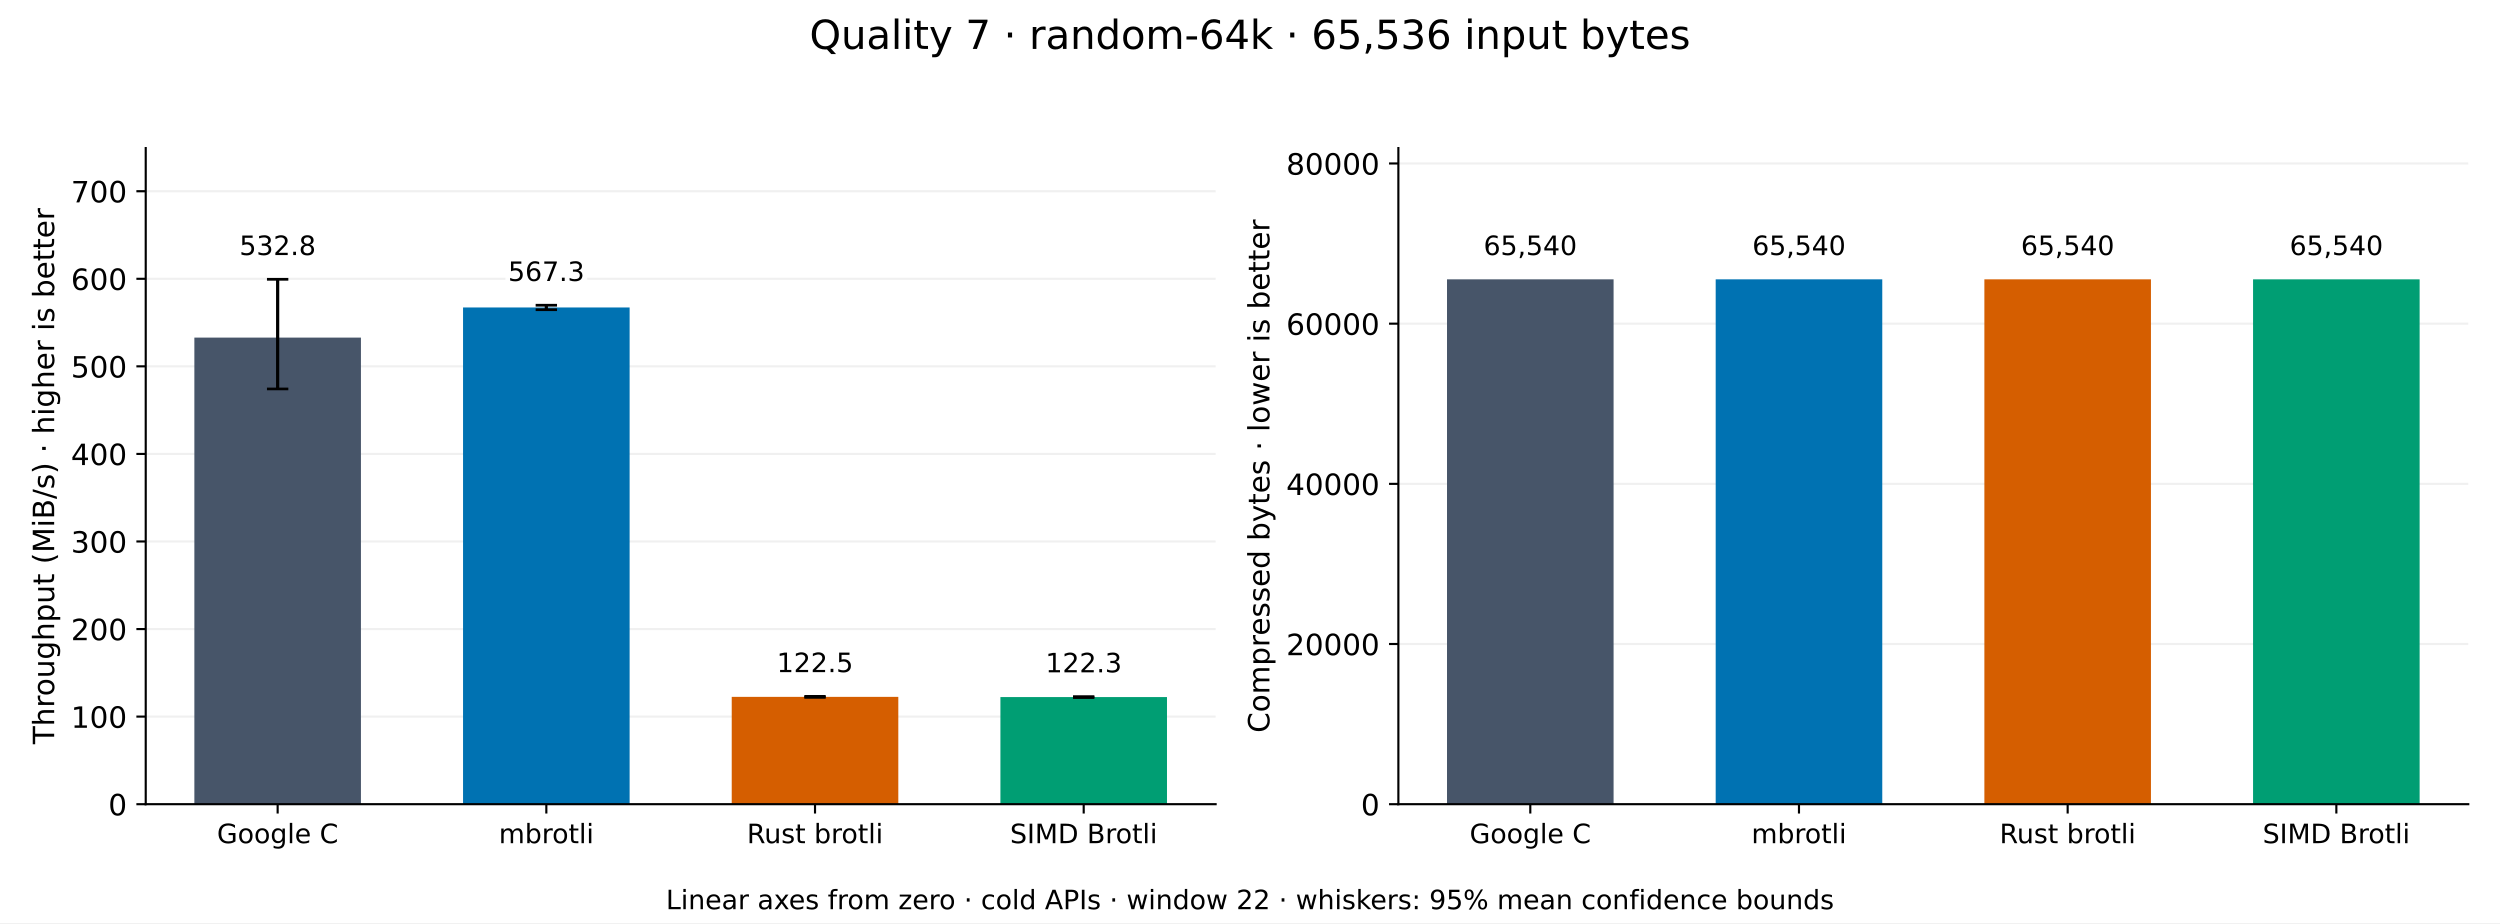
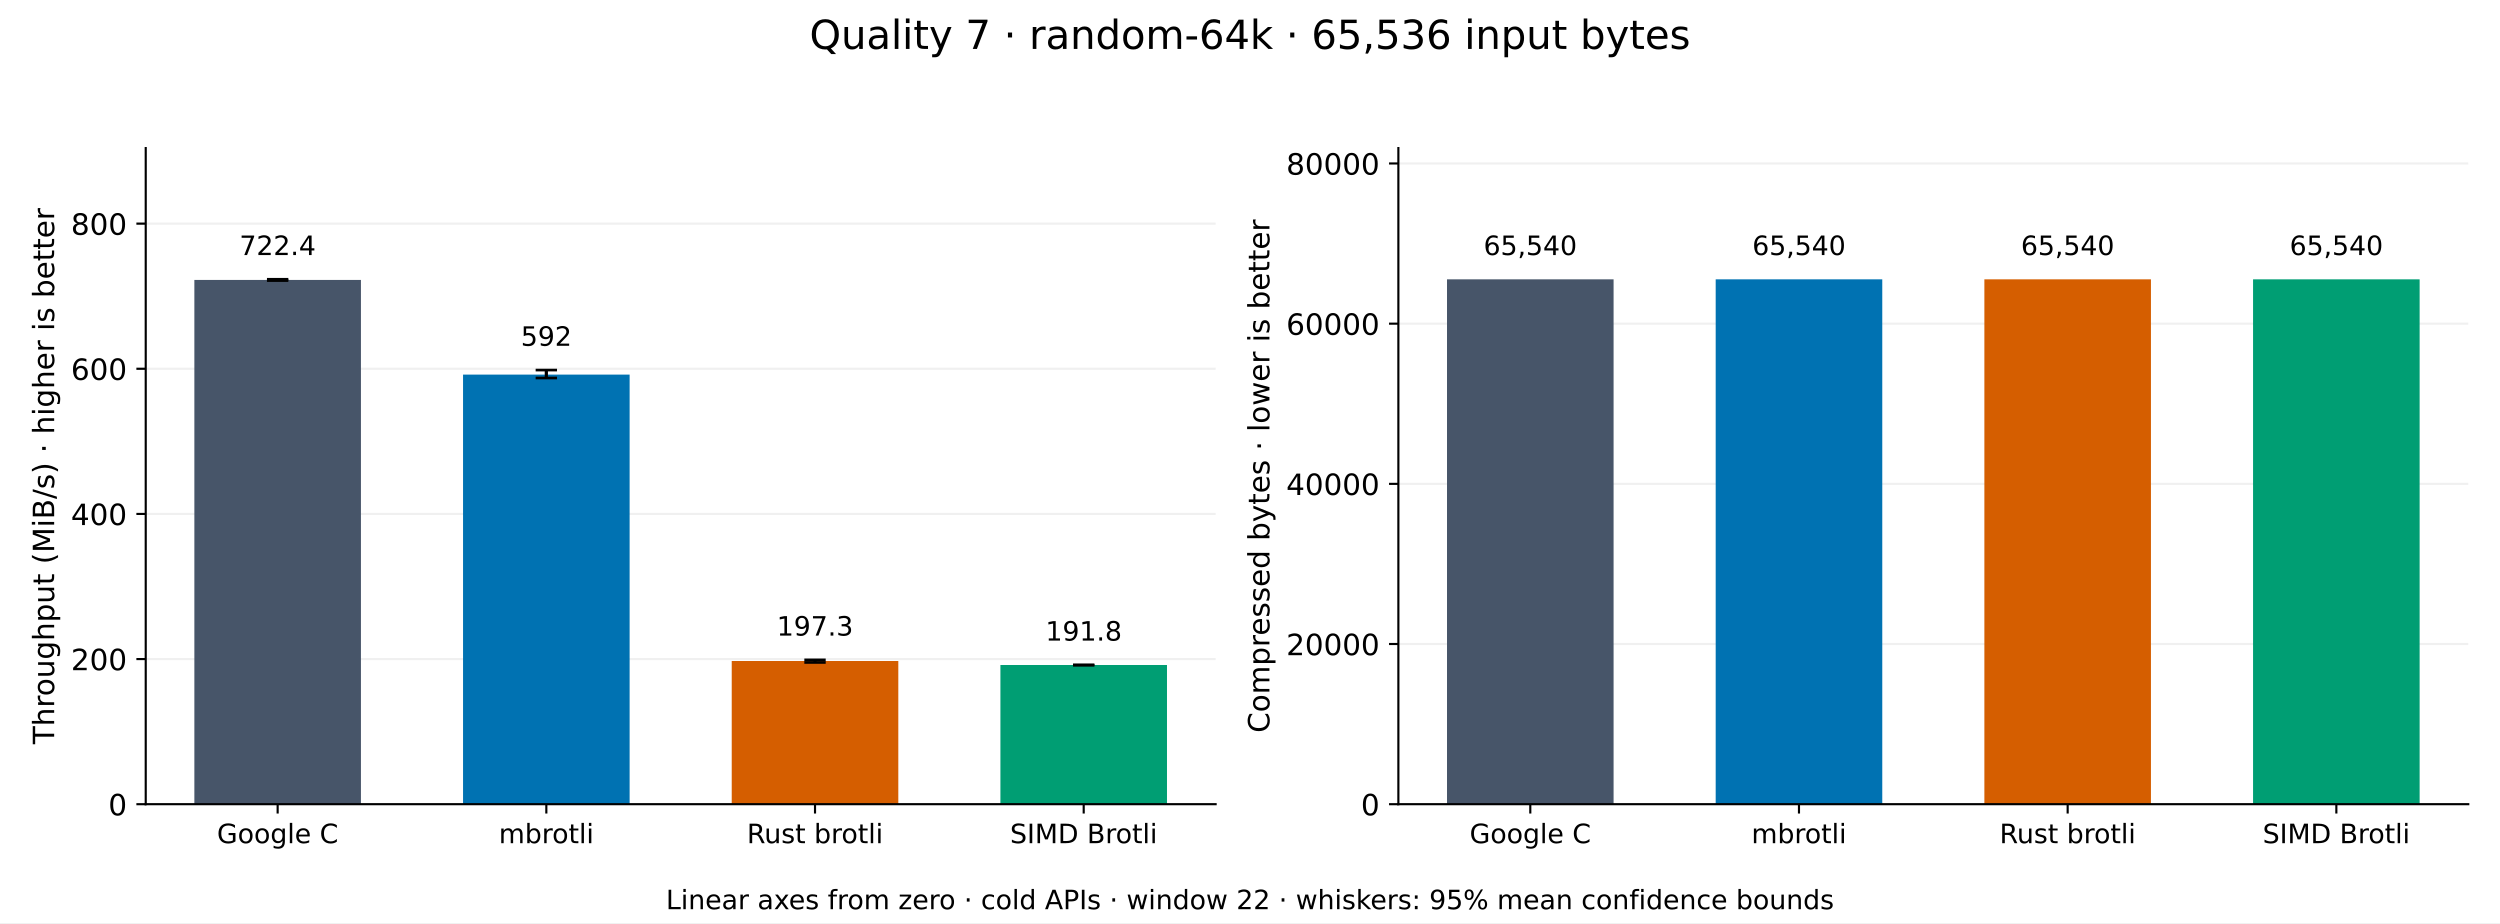
<svg xmlns="http://www.w3.org/2000/svg" xmlns:xlink="http://www.w3.org/1999/xlink" width="936pt" height="345.6pt" viewBox="0 0 936 345.6" version="1.1">
  <defs>
    <style type="text/css">*{stroke-linejoin: round; stroke-linecap: butt}</style>
  </defs>
  <g id="figure_1">
    <g id="patch_1">
      <path d="M 0 345.6 L 936 345.6 L 936 0 L 0 0 z " style="fill: #ffffff" />
    </g>
    <g id="axes_1">
      <g id="patch_2">
        <path d="M 54.56 301.088 L 455.13 301.088 L 455.13 55.44 L 54.56 55.44 z " style="fill: #ffffff" />
      </g>
      <g id="matplotlib.axis_1">
        <g id="xtick_1">
          <g id="line2d_1">
            <defs>
              <path id="m3d63aaa0ea" d="M 0 0 L 0 3.5 " style="stroke: #000000; stroke-width: 0.8" />
            </defs>
            <g>
              <use xlink:href="#m3d63aaa0ea" x="103.952" y="301.088" style="stroke: #000000; stroke-width: 0.8" />
            </g>
          </g>
          <g id="text_1">
            <text style="font-size: 10px; font-family: 'DejaVu Sans', 'Bitstream Vera Sans', 'Computer Modern Sans Serif', 'Lucida Grande', 'Verdana', 'Geneva', 'Lucid', 'Arial', 'Helvetica', 'Avant Garde', sans-serif; text-anchor: middle" x="103.952" y="315.686" transform="rotate(-0 103.9522 315.6864)">Google C</text>
          </g>
        </g>
        <g id="xtick_2">
          <g id="line2d_2">
            <g>
              <use xlink:href="#m3d63aaa0ea" x="204.547" y="301.088" style="stroke: #000000; stroke-width: 0.8" />
            </g>
          </g>
          <g id="text_2">
            <text style="font-size: 10px; font-family: 'DejaVu Sans', 'Bitstream Vera Sans', 'Computer Modern Sans Serif', 'Lucida Grande', 'Verdana', 'Geneva', 'Lucid', 'Arial', 'Helvetica', 'Avant Garde', sans-serif; text-anchor: middle" x="204.547" y="315.686" transform="rotate(-0 204.5474 315.6864)">mbrotli</text>
          </g>
        </g>
        <g id="xtick_3">
          <g id="line2d_3">
            <g>
              <use xlink:href="#m3d63aaa0ea" x="305.143" y="301.088" style="stroke: #000000; stroke-width: 0.8" />
            </g>
          </g>
          <g id="text_3">
            <text style="font-size: 10px; font-family: 'DejaVu Sans', 'Bitstream Vera Sans', 'Computer Modern Sans Serif', 'Lucida Grande', 'Verdana', 'Geneva', 'Lucid', 'Arial', 'Helvetica', 'Avant Garde', sans-serif; text-anchor: middle" x="305.143" y="315.686" transform="rotate(-0 305.1426 315.6864)">Rust brotli</text>
          </g>
        </g>
        <g id="xtick_4">
          <g id="line2d_4">
            <g>
              <use xlink:href="#m3d63aaa0ea" x="405.738" y="301.088" style="stroke: #000000; stroke-width: 0.8" />
            </g>
          </g>
          <g id="text_4">
            <text style="font-size: 10px; font-family: 'DejaVu Sans', 'Bitstream Vera Sans', 'Computer Modern Sans Serif', 'Lucida Grande', 'Verdana', 'Geneva', 'Lucid', 'Arial', 'Helvetica', 'Avant Garde', sans-serif; text-anchor: middle" x="405.738" y="315.686" transform="rotate(-0 405.7378 315.6864)">SIMD Brotli</text>
          </g>
        </g>
      </g>
      <g id="matplotlib.axis_2">
        <g id="ytick_1">
          <g id="line2d_5">
            <path d="M 54.56 301.088 L 455.13 301.088 " clip-path="url(#pb9456fbabf)" style="fill: none; stroke: #b0b0b0; stroke-opacity: 0.18; stroke-width: 0.8; stroke-linecap: square" />
          </g>
          <g id="line2d_6">
            <defs>
              <path id="mb6c034703b" d="M 0 0 L -3.5 0 " style="stroke: #000000; stroke-width: 0.8" />
            </defs>
            <g>
              <use xlink:href="#mb6c034703b" x="54.56" y="301.088" style="stroke: #000000; stroke-width: 0.8" />
            </g>
          </g>
          <g id="text_5">
            <text style="font-size: 11px; font-family: 'DejaVu Sans', 'Bitstream Vera Sans', 'Computer Modern Sans Serif', 'Lucida Grande', 'Verdana', 'Geneva', 'Lucid', 'Arial', 'Helvetica', 'Avant Garde', sans-serif; text-anchor: end" x="47.56" y="305.267" transform="rotate(-0 47.56 305.2671)">0</text>
          </g>
        </g>
        <g id="ytick_2">
          <g id="line2d_7">
-             <path d="M 54.56 268.303 L 455.13 268.303 " clip-path="url(#pb9456fbabf)" style="fill: none; stroke: #b0b0b0; stroke-opacity: 0.18; stroke-width: 0.8; stroke-linecap: square" />
+             <path d="M 54.56 246.748 L 455.13 246.748 " clip-path="url(#pb9456fbabf)" style="fill: none; stroke: #b0b0b0; stroke-opacity: 0.18; stroke-width: 0.8; stroke-linecap: square" />
          </g>
          <g id="line2d_8">
            <g>
-               <use xlink:href="#mb6c034703b" x="54.56" y="268.303" style="stroke: #000000; stroke-width: 0.8" />
+               <use xlink:href="#mb6c034703b" x="54.56" y="246.748" style="stroke: #000000; stroke-width: 0.8" />
            </g>
          </g>
          <g id="text_6">
-             <text style="font-size: 11px; font-family: 'DejaVu Sans', 'Bitstream Vera Sans', 'Computer Modern Sans Serif', 'Lucida Grande', 'Verdana', 'Geneva', 'Lucid', 'Arial', 'Helvetica', 'Avant Garde', sans-serif; text-anchor: end" x="47.56" y="272.483" transform="rotate(-0 47.56 272.4826)">100</text>
+             <text style="font-size: 11px; font-family: 'DejaVu Sans', 'Bitstream Vera Sans', 'Computer Modern Sans Serif', 'Lucida Grande', 'Verdana', 'Geneva', 'Lucid', 'Arial', 'Helvetica', 'Avant Garde', sans-serif; text-anchor: end" x="47.56" y="250.927" transform="rotate(-0 47.56 250.9272)">200</text>
          </g>
        </g>
        <g id="ytick_3">
          <g id="line2d_9">
-             <path d="M 54.56 235.519 L 455.13 235.519 " clip-path="url(#pb9456fbabf)" style="fill: none; stroke: #b0b0b0; stroke-opacity: 0.18; stroke-width: 0.8; stroke-linecap: square" />
+             <path d="M 54.56 192.408 L 455.13 192.408 " clip-path="url(#pb9456fbabf)" style="fill: none; stroke: #b0b0b0; stroke-opacity: 0.18; stroke-width: 0.8; stroke-linecap: square" />
          </g>
          <g id="line2d_10">
            <g>
-               <use xlink:href="#mb6c034703b" x="54.56" y="235.519" style="stroke: #000000; stroke-width: 0.8" />
+               <use xlink:href="#mb6c034703b" x="54.56" y="192.408" style="stroke: #000000; stroke-width: 0.8" />
            </g>
          </g>
          <g id="text_7">
-             <text style="font-size: 11px; font-family: 'DejaVu Sans', 'Bitstream Vera Sans', 'Computer Modern Sans Serif', 'Lucida Grande', 'Verdana', 'Geneva', 'Lucid', 'Arial', 'Helvetica', 'Avant Garde', sans-serif; text-anchor: end" x="47.56" y="239.698" transform="rotate(-0 47.56 239.698)">200</text>
+             <text style="font-size: 11px; font-family: 'DejaVu Sans', 'Bitstream Vera Sans', 'Computer Modern Sans Serif', 'Lucida Grande', 'Verdana', 'Geneva', 'Lucid', 'Arial', 'Helvetica', 'Avant Garde', sans-serif; text-anchor: end" x="47.56" y="196.587" transform="rotate(-0 47.56 196.5872)">400</text>
          </g>
        </g>
        <g id="ytick_4">
          <g id="line2d_11">
-             <path d="M 54.56 202.734 L 455.13 202.734 " clip-path="url(#pb9456fbabf)" style="fill: none; stroke: #b0b0b0; stroke-opacity: 0.18; stroke-width: 0.8; stroke-linecap: square" />
+             <path d="M 54.56 138.068 L 455.13 138.068 " clip-path="url(#pb9456fbabf)" style="fill: none; stroke: #b0b0b0; stroke-opacity: 0.18; stroke-width: 0.8; stroke-linecap: square" />
          </g>
          <g id="line2d_12">
            <g>
-               <use xlink:href="#mb6c034703b" x="54.56" y="202.734" style="stroke: #000000; stroke-width: 0.8" />
+               <use xlink:href="#mb6c034703b" x="54.56" y="138.068" style="stroke: #000000; stroke-width: 0.8" />
            </g>
          </g>
          <g id="text_8">
-             <text style="font-size: 11px; font-family: 'DejaVu Sans', 'Bitstream Vera Sans', 'Computer Modern Sans Serif', 'Lucida Grande', 'Verdana', 'Geneva', 'Lucid', 'Arial', 'Helvetica', 'Avant Garde', sans-serif; text-anchor: end" x="47.56" y="206.913" transform="rotate(-0 47.56 206.9135)">300</text>
+             <text style="font-size: 11px; font-family: 'DejaVu Sans', 'Bitstream Vera Sans', 'Computer Modern Sans Serif', 'Lucida Grande', 'Verdana', 'Geneva', 'Lucid', 'Arial', 'Helvetica', 'Avant Garde', sans-serif; text-anchor: end" x="47.56" y="142.247" transform="rotate(-0 47.56 142.2473)">600</text>
          </g>
        </g>
        <g id="ytick_5">
          <g id="line2d_13">
-             <path d="M 54.56 169.95 L 455.13 169.95 " clip-path="url(#pb9456fbabf)" style="fill: none; stroke: #b0b0b0; stroke-opacity: 0.18; stroke-width: 0.8; stroke-linecap: square" />
+             <path d="M 54.56 83.728 L 455.13 83.728 " clip-path="url(#pb9456fbabf)" style="fill: none; stroke: #b0b0b0; stroke-opacity: 0.18; stroke-width: 0.8; stroke-linecap: square" />
          </g>
          <g id="line2d_14">
            <g>
-               <use xlink:href="#mb6c034703b" x="54.56" y="169.95" style="stroke: #000000; stroke-width: 0.8" />
+               <use xlink:href="#mb6c034703b" x="54.56" y="83.728" style="stroke: #000000; stroke-width: 0.8" />
            </g>
          </g>
          <g id="text_9">
-             <text style="font-size: 11px; font-family: 'DejaVu Sans', 'Bitstream Vera Sans', 'Computer Modern Sans Serif', 'Lucida Grande', 'Verdana', 'Geneva', 'Lucid', 'Arial', 'Helvetica', 'Avant Garde', sans-serif; text-anchor: end" x="47.56" y="174.129" transform="rotate(-0 47.56 174.1289)">400</text>
-           </g>
-         </g>
-         <g id="ytick_6">
-           <g id="line2d_15">
-             <path d="M 54.56 137.165 L 455.13 137.165 " clip-path="url(#pb9456fbabf)" style="fill: none; stroke: #b0b0b0; stroke-opacity: 0.18; stroke-width: 0.8; stroke-linecap: square" />
-           </g>
-           <g id="line2d_16">
-             <g>
-               <use xlink:href="#mb6c034703b" x="54.56" y="137.165" style="stroke: #000000; stroke-width: 0.8" />
-             </g>
-           </g>
-           <g id="text_10">
-             <text style="font-size: 11px; font-family: 'DejaVu Sans', 'Bitstream Vera Sans', 'Computer Modern Sans Serif', 'Lucida Grande', 'Verdana', 'Geneva', 'Lucid', 'Arial', 'Helvetica', 'Avant Garde', sans-serif; text-anchor: end" x="47.56" y="141.344" transform="rotate(-0 47.56 141.3443)">500</text>
-           </g>
-         </g>
-         <g id="ytick_7">
-           <g id="line2d_17">
-             <path d="M 54.56 104.381 L 455.13 104.381 " clip-path="url(#pb9456fbabf)" style="fill: none; stroke: #b0b0b0; stroke-opacity: 0.18; stroke-width: 0.8; stroke-linecap: square" />
-           </g>
-           <g id="line2d_18">
-             <g>
-               <use xlink:href="#mb6c034703b" x="54.56" y="104.381" style="stroke: #000000; stroke-width: 0.8" />
-             </g>
-           </g>
-           <g id="text_11">
-             <text style="font-size: 11px; font-family: 'DejaVu Sans', 'Bitstream Vera Sans', 'Computer Modern Sans Serif', 'Lucida Grande', 'Verdana', 'Geneva', 'Lucid', 'Arial', 'Helvetica', 'Avant Garde', sans-serif; text-anchor: end" x="47.56" y="108.56" transform="rotate(-0 47.56 108.5598)">600</text>
-           </g>
-         </g>
-         <g id="ytick_8">
-           <g id="line2d_19">
-             <path d="M 54.56 71.596 L 455.13 71.596 " clip-path="url(#pb9456fbabf)" style="fill: none; stroke: #b0b0b0; stroke-opacity: 0.18; stroke-width: 0.8; stroke-linecap: square" />
-           </g>
-           <g id="line2d_20">
-             <g>
-               <use xlink:href="#mb6c034703b" x="54.56" y="71.596" style="stroke: #000000; stroke-width: 0.8" />
-             </g>
-           </g>
-           <g id="text_12">
-             <text style="font-size: 11px; font-family: 'DejaVu Sans', 'Bitstream Vera Sans', 'Computer Modern Sans Serif', 'Lucida Grande', 'Verdana', 'Geneva', 'Lucid', 'Arial', 'Helvetica', 'Avant Garde', sans-serif; text-anchor: end" x="47.56" y="75.775" transform="rotate(-0 47.56 75.77523)">700</text>
-           </g>
-         </g>
-         <g id="text_13">
+             <text style="font-size: 11px; font-family: 'DejaVu Sans', 'Bitstream Vera Sans', 'Computer Modern Sans Serif', 'Lucida Grande', 'Verdana', 'Geneva', 'Lucid', 'Arial', 'Helvetica', 'Avant Garde', sans-serif; text-anchor: end" x="47.56" y="87.907" transform="rotate(-0 47.56 87.90732)">800</text>
+           </g>
+         </g>
+         <g id="text_10">
          <text style="font-size: 11px; font-family: 'DejaVu Sans', 'Bitstream Vera Sans', 'Computer Modern Sans Serif', 'Lucida Grande', 'Verdana', 'Geneva', 'Lucid', 'Arial', 'Helvetica', 'Avant Garde', sans-serif; text-anchor: middle" x="20.276" y="178.264" transform="rotate(-90 20.27609 178.264)">Throughput (MiB/s) · higher is better</text>
        </g>
      </g>
      <g id="patch_3">
-         <path d="M 72.768 301.088 L 135.137 301.088 L 135.137 126.401 L 72.768 126.401 z " clip-path="url(#pb9456fbabf)" style="fill: #475569" />
+         <path d="M 72.768 301.088 L 135.137 301.088 L 135.137 104.805 L 72.768 104.805 z " clip-path="url(#pb9456fbabf)" style="fill: #475569" />
      </g>
      <g id="patch_4">
-         <path d="M 173.363 301.088 L 235.732 301.088 L 235.732 115.114 L 173.363 115.114 z " clip-path="url(#pb9456fbabf)" style="fill: #0072b2" />
+         <path d="M 173.363 301.088 L 235.732 301.088 L 235.732 140.244 L 173.363 140.244 z " clip-path="url(#pb9456fbabf)" style="fill: #0072b2" />
      </g>
      <g id="patch_5">
-         <path d="M 273.958 301.088 L 336.327 301.088 L 336.327 260.915 L 273.958 260.915 z " clip-path="url(#pb9456fbabf)" style="fill: #d55e00" />
+         <path d="M 273.958 301.088 L 336.327 301.088 L 336.327 247.49 L 273.958 247.49 z " clip-path="url(#pb9456fbabf)" style="fill: #d55e00" />
      </g>
      <g id="patch_6">
-         <path d="M 374.553 301.088 L 436.922 301.088 L 436.922 260.993 L 374.553 260.993 z " clip-path="url(#pb9456fbabf)" style="fill: #009e73" />
+         <path d="M 374.553 301.088 L 436.922 301.088 L 436.922 248.983 L 374.553 248.983 z " clip-path="url(#pb9456fbabf)" style="fill: #009e73" />
      </g>
      <g id="LineCollection_1">
-         <path d="M 103.952 145.611 L 103.952 104.57 " clip-path="url(#pb9456fbabf)" style="fill: none; stroke: #000000; stroke-width: 1.2" />
-         <path d="M 204.547 115.956 L 204.547 114.28 " clip-path="url(#pb9456fbabf)" style="fill: none; stroke: #000000; stroke-width: 1.2" />
-         <path d="M 305.143 261.102 L 305.143 260.72 " clip-path="url(#pb9456fbabf)" style="fill: none; stroke: #000000; stroke-width: 1.2" />
-         <path d="M 405.738 261.173 L 405.738 260.809 " clip-path="url(#pb9456fbabf)" style="fill: none; stroke: #000000; stroke-width: 1.2" />
-       </g>
-       <g id="line2d_21">
+         <path d="M 103.952 105.054 L 103.952 104.57 " clip-path="url(#pb9456fbabf)" style="fill: none; stroke: #000000; stroke-width: 1.2" />
+         <path d="M 204.547 141.524 L 204.547 138.55 " clip-path="url(#pb9456fbabf)" style="fill: none; stroke: #000000; stroke-width: 1.2" />
+         <path d="M 305.143 248.038 L 305.143 247.053 " clip-path="url(#pb9456fbabf)" style="fill: none; stroke: #000000; stroke-width: 1.2" />
+         <path d="M 405.738 249.042 L 405.738 248.934 " clip-path="url(#pb9456fbabf)" style="fill: none; stroke: #000000; stroke-width: 1.2" />
+       </g>
+       <g id="line2d_15">
        <defs>
          <path id="ma4d3aa00d3" d="M 4 0 L -4 -0 " style="stroke: #000000" />
        </defs>
        <g clip-path="url(#pb9456fbabf)">
-           <use xlink:href="#ma4d3aa00d3" x="103.952" y="145.611" style="fill: #1f77b4; stroke: #000000" />
-           <use xlink:href="#ma4d3aa00d3" x="204.547" y="115.956" style="fill: #1f77b4; stroke: #000000" />
-           <use xlink:href="#ma4d3aa00d3" x="305.143" y="261.102" style="fill: #1f77b4; stroke: #000000" />
-           <use xlink:href="#ma4d3aa00d3" x="405.738" y="261.173" style="fill: #1f77b4; stroke: #000000" />
-         </g>
-       </g>
-       <g id="line2d_22">
+           <use xlink:href="#ma4d3aa00d3" x="103.952" y="105.054" style="fill: #1f77b4; stroke: #000000" />
+           <use xlink:href="#ma4d3aa00d3" x="204.547" y="141.524" style="fill: #1f77b4; stroke: #000000" />
+           <use xlink:href="#ma4d3aa00d3" x="305.143" y="248.038" style="fill: #1f77b4; stroke: #000000" />
+           <use xlink:href="#ma4d3aa00d3" x="405.738" y="249.042" style="fill: #1f77b4; stroke: #000000" />
+         </g>
+       </g>
+       <g id="line2d_16">
        <g clip-path="url(#pb9456fbabf)">
          <use xlink:href="#ma4d3aa00d3" x="103.952" y="104.57" style="fill: #1f77b4; stroke: #000000" />
-           <use xlink:href="#ma4d3aa00d3" x="204.547" y="114.28" style="fill: #1f77b4; stroke: #000000" />
-           <use xlink:href="#ma4d3aa00d3" x="305.143" y="260.72" style="fill: #1f77b4; stroke: #000000" />
-           <use xlink:href="#ma4d3aa00d3" x="405.738" y="260.809" style="fill: #1f77b4; stroke: #000000" />
+           <use xlink:href="#ma4d3aa00d3" x="204.547" y="138.55" style="fill: #1f77b4; stroke: #000000" />
+           <use xlink:href="#ma4d3aa00d3" x="305.143" y="247.053" style="fill: #1f77b4; stroke: #000000" />
+           <use xlink:href="#ma4d3aa00d3" x="405.738" y="248.934" style="fill: #1f77b4; stroke: #000000" />
        </g>
      </g>
      <g id="patch_7">
        <path d="M 54.56 301.088 L 54.56 55.44 " style="fill: none; stroke: #000000; stroke-width: 0.8; stroke-linejoin: miter; stroke-linecap: square" />
      </g>
      <g id="patch_8">
        <path d="M 54.56 301.088 L 455.13 301.088 " style="fill: none; stroke: #000000; stroke-width: 0.8; stroke-linejoin: miter; stroke-linecap: square" />
      </g>
-       <g id="text_14">
+       <g id="text_11">
        <g id="patch_9">
          <path d="M 88.638 98.57 L 119.266 98.57 L 119.266 86.891 L 88.638 86.891 z " style="fill: #ffffff; opacity: 0.9" />
        </g>
-         <text style="font-size: 10px; font-family: 'DejaVu Sans', 'Bitstream Vera Sans', 'Computer Modern Sans Serif', 'Lucida Grande', 'Verdana', 'Geneva', 'Lucid', 'Arial', 'Helvetica', 'Avant Garde', sans-serif; text-anchor: middle" x="103.952" y="95.49" transform="rotate(-0 103.9522 95.48991)">532.8</text>
-       </g>
-       <g id="text_15">
+         <text style="font-size: 10px; font-family: 'DejaVu Sans', 'Bitstream Vera Sans', 'Computer Modern Sans Serif', 'Lucida Grande', 'Verdana', 'Geneva', 'Lucid', 'Arial', 'Helvetica', 'Avant Garde', sans-serif; text-anchor: middle" x="103.952" y="95.49" transform="rotate(-0 103.9522 95.48991)">722.4</text>
+       </g>
+       <g id="text_12">
        <g id="patch_10">
-           <path d="M 189.233 108.28 L 219.861 108.28 L 219.861 96.602 L 189.233 96.602 z " style="fill: #ffffff; opacity: 0.9" />
-         </g>
-         <text style="font-size: 10px; font-family: 'DejaVu Sans', 'Bitstream Vera Sans', 'Computer Modern Sans Serif', 'Lucida Grande', 'Verdana', 'Geneva', 'Lucid', 'Arial', 'Helvetica', 'Avant Garde', sans-serif; text-anchor: middle" x="204.547" y="105.2" transform="rotate(-0 204.5474 105.2002)">567.3</text>
-       </g>
-       <g id="text_16">
+           <path d="M 194.004 132.55 L 215.091 132.55 L 215.091 120.872 L 194.004 120.872 z " style="fill: #ffffff; opacity: 0.9" />
+         </g>
+         <text style="font-size: 10px; font-family: 'DejaVu Sans', 'Bitstream Vera Sans', 'Computer Modern Sans Serif', 'Lucida Grande', 'Verdana', 'Geneva', 'Lucid', 'Arial', 'Helvetica', 'Avant Garde', sans-serif; text-anchor: middle" x="204.547" y="129.47" transform="rotate(-0 204.5474 129.4702)">592</text>
+       </g>
+       <g id="text_13">
        <g id="patch_11">
-           <path d="M 289.829 254.72 L 320.457 254.72 L 320.457 243.042 L 289.829 243.042 z " style="fill: #ffffff; opacity: 0.9" />
-         </g>
-         <text style="font-size: 10px; font-family: 'DejaVu Sans', 'Bitstream Vera Sans', 'Computer Modern Sans Serif', 'Lucida Grande', 'Verdana', 'Geneva', 'Lucid', 'Arial', 'Helvetica', 'Avant Garde', sans-serif; text-anchor: middle" x="305.143" y="251.64" transform="rotate(-0 305.1426 251.6403)">122.5</text>
-       </g>
-       <g id="text_17">
+           <path d="M 289.829 241.053 L 320.457 241.053 L 320.457 229.375 L 289.829 229.375 z " style="fill: #ffffff; opacity: 0.9" />
+         </g>
+         <text style="font-size: 10px; font-family: 'DejaVu Sans', 'Bitstream Vera Sans', 'Computer Modern Sans Serif', 'Lucida Grande', 'Verdana', 'Geneva', 'Lucid', 'Arial', 'Helvetica', 'Avant Garde', sans-serif; text-anchor: middle" x="305.143" y="237.974" transform="rotate(-0 305.1426 237.9737)">197.3</text>
+       </g>
+       <g id="text_14">
        <g id="patch_12">
-           <path d="M 390.424 254.809 L 421.052 254.809 L 421.052 243.13 L 390.424 243.13 z " style="fill: #ffffff; opacity: 0.9" />
-         </g>
-         <text style="font-size: 10px; font-family: 'DejaVu Sans', 'Bitstream Vera Sans', 'Computer Modern Sans Serif', 'Lucida Grande', 'Verdana', 'Geneva', 'Lucid', 'Arial', 'Helvetica', 'Avant Garde', sans-serif; text-anchor: middle" x="405.738" y="251.729" transform="rotate(-0 405.7378 251.7288)">122.3</text>
+           <path d="M 390.424 242.934 L 421.052 242.934 L 421.052 231.256 L 390.424 231.256 z " style="fill: #ffffff; opacity: 0.9" />
+         </g>
+         <text style="font-size: 10px; font-family: 'DejaVu Sans', 'Bitstream Vera Sans', 'Computer Modern Sans Serif', 'Lucida Grande', 'Verdana', 'Geneva', 'Lucid', 'Arial', 'Helvetica', 'Avant Garde', sans-serif; text-anchor: middle" x="405.738" y="239.854" transform="rotate(-0 405.7378 239.8544)">191.8</text>
      </g>
    </g>
    <g id="axes_2">
      <g id="patch_13">
        <path d="M 523.55 301.088 L 924.12 301.088 L 924.12 55.44 L 523.55 55.44 z " style="fill: #ffffff" />
      </g>
      <g id="matplotlib.axis_3">
        <g id="xtick_5">
+           <g id="line2d_17">
+             <g>
+               <use xlink:href="#m3d63aaa0ea" x="572.942" y="301.088" style="stroke: #000000; stroke-width: 0.8" />
+             </g>
+           </g>
+           <g id="text_15">
+             <text style="font-size: 10px; font-family: 'DejaVu Sans', 'Bitstream Vera Sans', 'Computer Modern Sans Serif', 'Lucida Grande', 'Verdana', 'Geneva', 'Lucid', 'Arial', 'Helvetica', 'Avant Garde', sans-serif; text-anchor: middle" x="572.942" y="315.686" transform="rotate(-0 572.9422 315.6864)">Google C</text>
+           </g>
+         </g>
+         <g id="xtick_6">
+           <g id="line2d_18">
+             <g>
+               <use xlink:href="#m3d63aaa0ea" x="673.537" y="301.088" style="stroke: #000000; stroke-width: 0.8" />
+             </g>
+           </g>
+           <g id="text_16">
+             <text style="font-size: 10px; font-family: 'DejaVu Sans', 'Bitstream Vera Sans', 'Computer Modern Sans Serif', 'Lucida Grande', 'Verdana', 'Geneva', 'Lucid', 'Arial', 'Helvetica', 'Avant Garde', sans-serif; text-anchor: middle" x="673.537" y="315.686" transform="rotate(-0 673.5374 315.6864)">mbrotli</text>
+           </g>
+         </g>
+         <g id="xtick_7">
+           <g id="line2d_19">
+             <g>
+               <use xlink:href="#m3d63aaa0ea" x="774.133" y="301.088" style="stroke: #000000; stroke-width: 0.8" />
+             </g>
+           </g>
+           <g id="text_17">
+             <text style="font-size: 10px; font-family: 'DejaVu Sans', 'Bitstream Vera Sans', 'Computer Modern Sans Serif', 'Lucida Grande', 'Verdana', 'Geneva', 'Lucid', 'Arial', 'Helvetica', 'Avant Garde', sans-serif; text-anchor: middle" x="774.133" y="315.686" transform="rotate(-0 774.1326 315.6864)">Rust brotli</text>
+           </g>
+         </g>
+         <g id="xtick_8">
+           <g id="line2d_20">
+             <g>
+               <use xlink:href="#m3d63aaa0ea" x="874.728" y="301.088" style="stroke: #000000; stroke-width: 0.8" />
+             </g>
+           </g>
+           <g id="text_18">
+             <text style="font-size: 10px; font-family: 'DejaVu Sans', 'Bitstream Vera Sans', 'Computer Modern Sans Serif', 'Lucida Grande', 'Verdana', 'Geneva', 'Lucid', 'Arial', 'Helvetica', 'Avant Garde', sans-serif; text-anchor: middle" x="874.728" y="315.686" transform="rotate(-0 874.7278 315.6864)">SIMD Brotli</text>
+           </g>
+         </g>
+       </g>
+       <g id="matplotlib.axis_4">
+         <g id="ytick_6">
+           <g id="line2d_21">
+             <path d="M 523.55 301.088 L 924.12 301.088 " clip-path="url(#p7ed6ae1081)" style="fill: none; stroke: #b0b0b0; stroke-opacity: 0.18; stroke-width: 0.8; stroke-linecap: square" />
+           </g>
+           <g id="line2d_22">
+             <g>
+               <use xlink:href="#mb6c034703b" x="523.55" y="301.088" style="stroke: #000000; stroke-width: 0.8" />
+             </g>
+           </g>
+           <g id="text_19">
+             <text style="font-size: 11px; font-family: 'DejaVu Sans', 'Bitstream Vera Sans', 'Computer Modern Sans Serif', 'Lucida Grande', 'Verdana', 'Geneva', 'Lucid', 'Arial', 'Helvetica', 'Avant Garde', sans-serif; text-anchor: end" x="516.55" y="305.267" transform="rotate(-0 516.55 305.2671)">0</text>
+           </g>
+         </g>
+         <g id="ytick_7">
          <g id="line2d_23">
-             <g>
-               <use xlink:href="#m3d63aaa0ea" x="572.942" y="301.088" style="stroke: #000000; stroke-width: 0.8" />
-             </g>
-           </g>
-           <g id="text_18">
-             <text style="font-size: 10px; font-family: 'DejaVu Sans', 'Bitstream Vera Sans', 'Computer Modern Sans Serif', 'Lucida Grande', 'Verdana', 'Geneva', 'Lucid', 'Arial', 'Helvetica', 'Avant Garde', sans-serif; text-anchor: middle" x="572.942" y="315.686" transform="rotate(-0 572.9422 315.6864)">Google C</text>
-           </g>
-         </g>
-         <g id="xtick_6">
+             <path d="M 523.55 241.119 L 924.12 241.119 " clip-path="url(#p7ed6ae1081)" style="fill: none; stroke: #b0b0b0; stroke-opacity: 0.18; stroke-width: 0.8; stroke-linecap: square" />
+           </g>
          <g id="line2d_24">
            <g>
-               <use xlink:href="#m3d63aaa0ea" x="673.537" y="301.088" style="stroke: #000000; stroke-width: 0.8" />
-             </g>
-           </g>
-           <g id="text_19">
-             <text style="font-size: 10px; font-family: 'DejaVu Sans', 'Bitstream Vera Sans', 'Computer Modern Sans Serif', 'Lucida Grande', 'Verdana', 'Geneva', 'Lucid', 'Arial', 'Helvetica', 'Avant Garde', sans-serif; text-anchor: middle" x="673.537" y="315.686" transform="rotate(-0 673.5374 315.6864)">mbrotli</text>
-           </g>
-         </g>
-         <g id="xtick_7">
+               <use xlink:href="#mb6c034703b" x="523.55" y="241.119" style="stroke: #000000; stroke-width: 0.8" />
+             </g>
+           </g>
+           <g id="text_20">
+             <text style="font-size: 11px; font-family: 'DejaVu Sans', 'Bitstream Vera Sans', 'Computer Modern Sans Serif', 'Lucida Grande', 'Verdana', 'Geneva', 'Lucid', 'Arial', 'Helvetica', 'Avant Garde', sans-serif; text-anchor: end" x="516.55" y="245.298" transform="rotate(-0 516.55 245.2981)">20000</text>
+           </g>
+         </g>
+         <g id="ytick_8">
          <g id="line2d_25">
-             <g>
-               <use xlink:href="#m3d63aaa0ea" x="774.133" y="301.088" style="stroke: #000000; stroke-width: 0.8" />
-             </g>
-           </g>
-           <g id="text_20">
-             <text style="font-size: 10px; font-family: 'DejaVu Sans', 'Bitstream Vera Sans', 'Computer Modern Sans Serif', 'Lucida Grande', 'Verdana', 'Geneva', 'Lucid', 'Arial', 'Helvetica', 'Avant Garde', sans-serif; text-anchor: middle" x="774.133" y="315.686" transform="rotate(-0 774.1326 315.6864)">Rust brotli</text>
-           </g>
-         </g>
-         <g id="xtick_8">
+             <path d="M 523.55 181.15 L 924.12 181.15 " clip-path="url(#p7ed6ae1081)" style="fill: none; stroke: #b0b0b0; stroke-opacity: 0.18; stroke-width: 0.8; stroke-linecap: square" />
+           </g>
          <g id="line2d_26">
            <g>
-               <use xlink:href="#m3d63aaa0ea" x="874.728" y="301.088" style="stroke: #000000; stroke-width: 0.8" />
+               <use xlink:href="#mb6c034703b" x="523.55" y="181.15" style="stroke: #000000; stroke-width: 0.8" />
            </g>
          </g>
          <g id="text_21">
-             <text style="font-size: 10px; font-family: 'DejaVu Sans', 'Bitstream Vera Sans', 'Computer Modern Sans Serif', 'Lucida Grande', 'Verdana', 'Geneva', 'Lucid', 'Arial', 'Helvetica', 'Avant Garde', sans-serif; text-anchor: middle" x="874.728" y="315.686" transform="rotate(-0 874.7278 315.6864)">SIMD Brotli</text>
-           </g>
-         </g>
-       </g>
-       <g id="matplotlib.axis_4">
+             <text style="font-size: 11px; font-family: 'DejaVu Sans', 'Bitstream Vera Sans', 'Computer Modern Sans Serif', 'Lucida Grande', 'Verdana', 'Geneva', 'Lucid', 'Arial', 'Helvetica', 'Avant Garde', sans-serif; text-anchor: end" x="516.55" y="185.329" transform="rotate(-0 516.55 185.3291)">40000</text>
+           </g>
+         </g>
        <g id="ytick_9">
          <g id="line2d_27">
-             <path d="M 523.55 301.088 L 924.12 301.088 " clip-path="url(#p7ed6ae1081)" style="fill: none; stroke: #b0b0b0; stroke-opacity: 0.18; stroke-width: 0.8; stroke-linecap: square" />
+             <path d="M 523.55 121.181 L 924.12 121.181 " clip-path="url(#p7ed6ae1081)" style="fill: none; stroke: #b0b0b0; stroke-opacity: 0.18; stroke-width: 0.8; stroke-linecap: square" />
          </g>
          <g id="line2d_28">
            <g>
-               <use xlink:href="#mb6c034703b" x="523.55" y="301.088" style="stroke: #000000; stroke-width: 0.8" />
+               <use xlink:href="#mb6c034703b" x="523.55" y="121.181" style="stroke: #000000; stroke-width: 0.8" />
            </g>
          </g>
          <g id="text_22">
-             <text style="font-size: 11px; font-family: 'DejaVu Sans', 'Bitstream Vera Sans', 'Computer Modern Sans Serif', 'Lucida Grande', 'Verdana', 'Geneva', 'Lucid', 'Arial', 'Helvetica', 'Avant Garde', sans-serif; text-anchor: end" x="516.55" y="305.267" transform="rotate(-0 516.55 305.2671)">0</text>
+             <text style="font-size: 11px; font-family: 'DejaVu Sans', 'Bitstream Vera Sans', 'Computer Modern Sans Serif', 'Lucida Grande', 'Verdana', 'Geneva', 'Lucid', 'Arial', 'Helvetica', 'Avant Garde', sans-serif; text-anchor: end" x="516.55" y="125.36" transform="rotate(-0 516.55 125.3602)">60000</text>
          </g>
        </g>
        <g id="ytick_10">
          <g id="line2d_29">
-             <path d="M 523.55 241.119 L 924.12 241.119 " clip-path="url(#p7ed6ae1081)" style="fill: none; stroke: #b0b0b0; stroke-opacity: 0.18; stroke-width: 0.8; stroke-linecap: square" />
+             <path d="M 523.55 61.212 L 924.12 61.212 " clip-path="url(#p7ed6ae1081)" style="fill: none; stroke: #b0b0b0; stroke-opacity: 0.18; stroke-width: 0.8; stroke-linecap: square" />
          </g>
          <g id="line2d_30">
            <g>
-               <use xlink:href="#mb6c034703b" x="523.55" y="241.119" style="stroke: #000000; stroke-width: 0.8" />
+               <use xlink:href="#mb6c034703b" x="523.55" y="61.212" style="stroke: #000000; stroke-width: 0.8" />
            </g>
          </g>
          <g id="text_23">
-             <text style="font-size: 11px; font-family: 'DejaVu Sans', 'Bitstream Vera Sans', 'Computer Modern Sans Serif', 'Lucida Grande', 'Verdana', 'Geneva', 'Lucid', 'Arial', 'Helvetica', 'Avant Garde', sans-serif; text-anchor: end" x="516.55" y="245.298" transform="rotate(-0 516.55 245.2981)">20000</text>
-           </g>
-         </g>
-         <g id="ytick_11">
-           <g id="line2d_31">
-             <path d="M 523.55 181.15 L 924.12 181.15 " clip-path="url(#p7ed6ae1081)" style="fill: none; stroke: #b0b0b0; stroke-opacity: 0.18; stroke-width: 0.8; stroke-linecap: square" />
-           </g>
-           <g id="line2d_32">
-             <g>
-               <use xlink:href="#mb6c034703b" x="523.55" y="181.15" style="stroke: #000000; stroke-width: 0.8" />
-             </g>
-           </g>
-           <g id="text_24">
-             <text style="font-size: 11px; font-family: 'DejaVu Sans', 'Bitstream Vera Sans', 'Computer Modern Sans Serif', 'Lucida Grande', 'Verdana', 'Geneva', 'Lucid', 'Arial', 'Helvetica', 'Avant Garde', sans-serif; text-anchor: end" x="516.55" y="185.329" transform="rotate(-0 516.55 185.3291)">40000</text>
-           </g>
-         </g>
-         <g id="ytick_12">
-           <g id="line2d_33">
-             <path d="M 523.55 121.181 L 924.12 121.181 " clip-path="url(#p7ed6ae1081)" style="fill: none; stroke: #b0b0b0; stroke-opacity: 0.18; stroke-width: 0.8; stroke-linecap: square" />
-           </g>
-           <g id="line2d_34">
-             <g>
-               <use xlink:href="#mb6c034703b" x="523.55" y="121.181" style="stroke: #000000; stroke-width: 0.8" />
-             </g>
-           </g>
-           <g id="text_25">
-             <text style="font-size: 11px; font-family: 'DejaVu Sans', 'Bitstream Vera Sans', 'Computer Modern Sans Serif', 'Lucida Grande', 'Verdana', 'Geneva', 'Lucid', 'Arial', 'Helvetica', 'Avant Garde', sans-serif; text-anchor: end" x="516.55" y="125.36" transform="rotate(-0 516.55 125.3602)">60000</text>
-           </g>
-         </g>
-         <g id="ytick_13">
-           <g id="line2d_35">
-             <path d="M 523.55 61.212 L 924.12 61.212 " clip-path="url(#p7ed6ae1081)" style="fill: none; stroke: #b0b0b0; stroke-opacity: 0.18; stroke-width: 0.8; stroke-linecap: square" />
-           </g>
-           <g id="line2d_36">
-             <g>
-               <use xlink:href="#mb6c034703b" x="523.55" y="61.212" style="stroke: #000000; stroke-width: 0.8" />
-             </g>
-           </g>
-           <g id="text_26">
            <text style="font-size: 11px; font-family: 'DejaVu Sans', 'Bitstream Vera Sans', 'Computer Modern Sans Serif', 'Lucida Grande', 'Verdana', 'Geneva', 'Lucid', 'Arial', 'Helvetica', 'Avant Garde', sans-serif; text-anchor: end" x="516.55" y="65.391" transform="rotate(-0 516.55 65.39116)">80000</text>
          </g>
        </g>
-         <g id="text_27">
+         <g id="text_24">
          <text style="font-size: 11px; font-family: 'DejaVu Sans', 'Bitstream Vera Sans', 'Computer Modern Sans Serif', 'Lucida Grande', 'Verdana', 'Geneva', 'Lucid', 'Arial', 'Helvetica', 'Avant Garde', sans-serif; text-anchor: middle" x="475.269" y="178.264" transform="rotate(-90 475.2686 178.264)">Compressed bytes · lower is better</text>
        </g>
      </g>
      <g id="patch_14">
        <path d="M 541.758 301.088 L 604.127 301.088 L 604.127 104.57 L 541.758 104.57 z " clip-path="url(#p7ed6ae1081)" style="fill: #475569" />
      </g>
      <g id="patch_15">
        <path d="M 642.353 301.088 L 704.722 301.088 L 704.722 104.57 L 642.353 104.57 z " clip-path="url(#p7ed6ae1081)" style="fill: #0072b2" />
      </g>
      <g id="patch_16">
        <path d="M 742.948 301.088 L 805.317 301.088 L 805.317 104.57 L 742.948 104.57 z " clip-path="url(#p7ed6ae1081)" style="fill: #d55e00" />
      </g>
      <g id="patch_17">
        <path d="M 843.543 301.088 L 905.912 301.088 L 905.912 104.57 L 843.543 104.57 z " clip-path="url(#p7ed6ae1081)" style="fill: #009e73" />
      </g>
      <g id="patch_18">
        <path d="M 523.55 301.088 L 523.55 55.44 " style="fill: none; stroke: #000000; stroke-width: 0.8; stroke-linejoin: miter; stroke-linecap: square" />
      </g>
      <g id="patch_19">
        <path d="M 523.55 301.088 L 924.12 301.088 " style="fill: none; stroke: #000000; stroke-width: 0.8; stroke-linejoin: miter; stroke-linecap: square" />
      </g>
-       <g id="text_28">
+       <g id="text_25">
        <g id="patch_20">
          <path d="M 554.447 98.57 L 591.438 98.57 L 591.438 86.891 L 554.447 86.891 z " style="fill: #ffffff; opacity: 0.9" />
        </g>
        <text style="font-size: 10px; font-family: 'DejaVu Sans', 'Bitstream Vera Sans', 'Computer Modern Sans Serif', 'Lucida Grande', 'Verdana', 'Geneva', 'Lucid', 'Arial', 'Helvetica', 'Avant Garde', sans-serif; text-anchor: middle" x="572.942" y="95.49" transform="rotate(-0 572.9422 95.48991)">65,540</text>
      </g>
-       <g id="text_29">
+       <g id="text_26">
        <g id="patch_21">
          <path d="M 655.042 98.57 L 692.033 98.57 L 692.033 86.891 L 655.042 86.891 z " style="fill: #ffffff; opacity: 0.9" />
        </g>
        <text style="font-size: 10px; font-family: 'DejaVu Sans', 'Bitstream Vera Sans', 'Computer Modern Sans Serif', 'Lucida Grande', 'Verdana', 'Geneva', 'Lucid', 'Arial', 'Helvetica', 'Avant Garde', sans-serif; text-anchor: middle" x="673.537" y="95.49" transform="rotate(-0 673.5374 95.48991)">65,540</text>
      </g>
-       <g id="text_30">
+       <g id="text_27">
        <g id="patch_22">
          <path d="M 755.637 98.57 L 792.628 98.57 L 792.628 86.891 L 755.637 86.891 z " style="fill: #ffffff; opacity: 0.9" />
        </g>
        <text style="font-size: 10px; font-family: 'DejaVu Sans', 'Bitstream Vera Sans', 'Computer Modern Sans Serif', 'Lucida Grande', 'Verdana', 'Geneva', 'Lucid', 'Arial', 'Helvetica', 'Avant Garde', sans-serif; text-anchor: middle" x="774.133" y="95.49" transform="rotate(-0 774.1326 95.48991)">65,540</text>
      </g>
-       <g id="text_31">
+       <g id="text_28">
        <g id="patch_23">
          <path d="M 856.232 98.57 L 893.223 98.57 L 893.223 86.891 L 856.232 86.891 z " style="fill: #ffffff; opacity: 0.9" />
        </g>
        <text style="font-size: 10px; font-family: 'DejaVu Sans', 'Bitstream Vera Sans', 'Computer Modern Sans Serif', 'Lucida Grande', 'Verdana', 'Geneva', 'Lucid', 'Arial', 'Helvetica', 'Avant Garde', sans-serif; text-anchor: middle" x="874.728" y="95.49" transform="rotate(-0 874.7278 95.48991)">65,540</text>
      </g>
    </g>
-     <g id="text_32">
+     <g id="text_29">
      <text style="font-size: 15px; font-family: 'DejaVu Sans', 'Bitstream Vera Sans', 'Computer Modern Sans Serif', 'Lucida Grande', 'Verdana', 'Geneva', 'Lucid', 'Arial', 'Helvetica', 'Avant Garde', sans-serif; text-anchor: middle" x="468" y="18.31" transform="rotate(-0 468 18.30966)">Quality 7 · random-64k · 65,536 input bytes</text>
    </g>
-     <g id="text_33">
+     <g id="text_30">
      <text style="font-size: 10px; font-family: 'DejaVu Sans', 'Bitstream Vera Sans', 'Computer Modern Sans Serif', 'Lucida Grande', 'Verdana', 'Geneva', 'Lucid', 'Arial', 'Helvetica', 'Avant Garde', sans-serif; text-anchor: middle" x="468" y="340.416" transform="rotate(-0 468 340.416)">Linear axes from zero · cold APIs · window 22 · whiskers: 95% mean confidence bounds</text>
    </g>
  </g>
  <defs>
    <clipPath id="pb9456fbabf">
      <rect x="54.56" y="55.44" width="400.57" height="245.648" />
    </clipPath>
    <clipPath id="p7ed6ae1081">
      <rect x="523.55" y="55.44" width="400.57" height="245.648" />
    </clipPath>
  </defs>
</svg>
